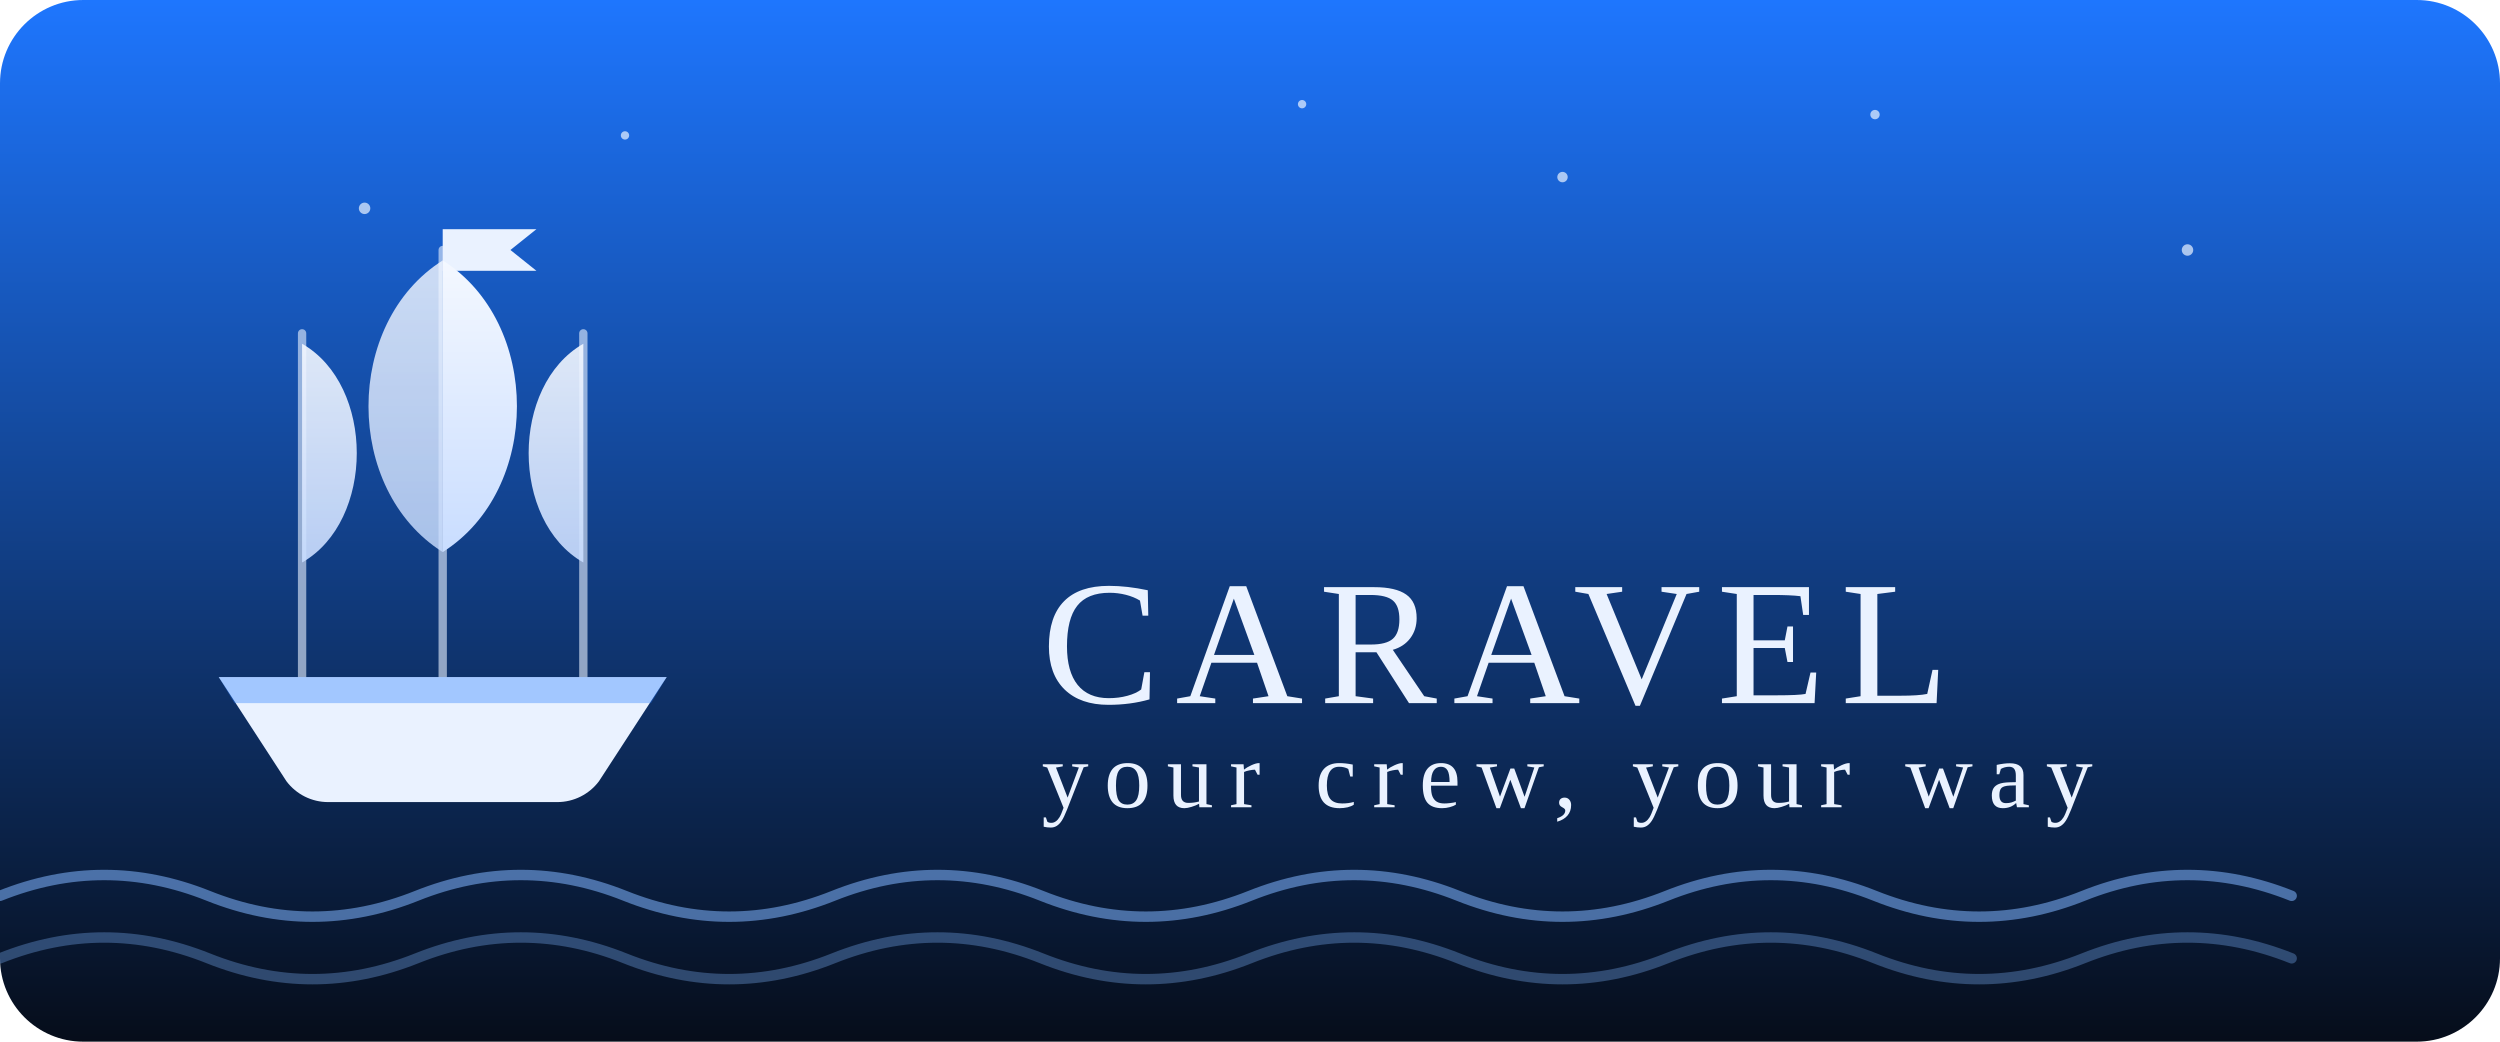
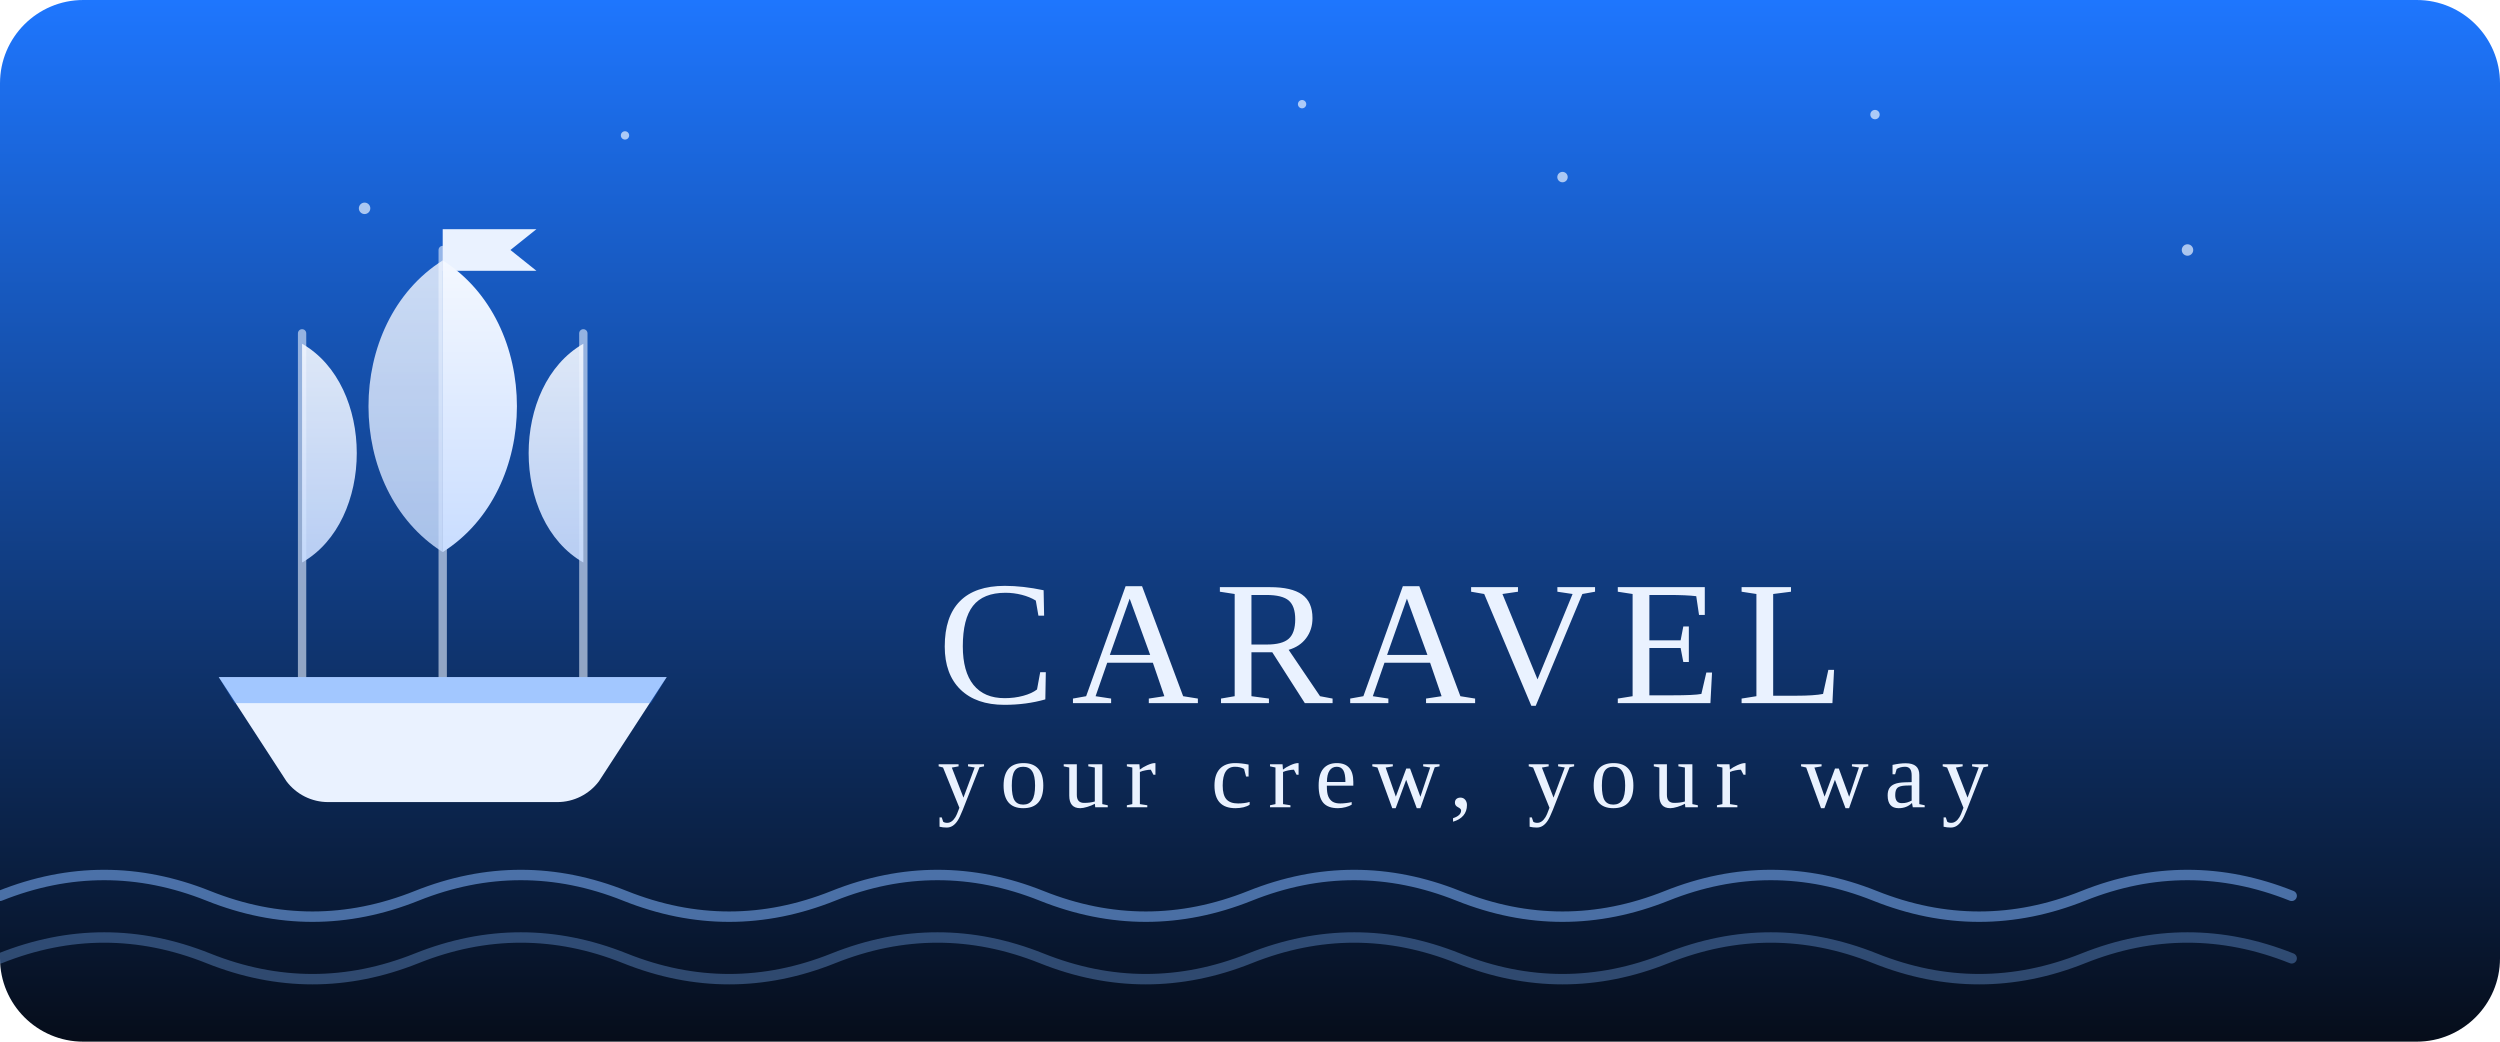
<svg xmlns="http://www.w3.org/2000/svg" viewBox="0 0 480 200" width="480" height="200" fill="none" role="img" aria-label="Caravel">
  <defs>
    <linearGradient id="sky" x1="0" y1="0" x2="0" y2="1">
      <stop offset="0" stop-color="#1E76FE" />
      <stop offset="1" stop-color="#060d1a" />
    </linearGradient>
    <linearGradient id="sail" x1="0" y1="0" x2="0" y2="1">
      <stop offset="0" stop-color="#f4f8ff" />
      <stop offset="1" stop-color="#c9ddff" />
    </linearGradient>
  </defs>
  <rect width="480" height="200" rx="16" fill="url(#sky)" />
  <g fill="#eaf2ff" opacity="0.7">
    <circle cx="70" cy="40" r="1.1" />
    <circle cx="120" cy="26" r="0.8" />
    <circle cx="300" cy="34" r="1" />
    <circle cx="360" cy="22" r="0.9" />
    <circle cx="420" cy="48" r="1.1" />
    <circle cx="250" cy="20" r="0.8" />
  </g>
  <g transform="translate(40 40)">
    <path d="M45 8 V96 M18 24 V90 M72 24 V90" stroke="#eaf2ff" stroke-width="1.6" stroke-linecap="round" opacity="0.6" />
    <path d="M45 4 h18 l-5 4 l5 4 h-18 Z" fill="#eaf2ff" />
    <path d="M45 10 C64 22 64 54 45 66 Z" fill="url(#sail)" />
    <path d="M45 10 C26 22 26 54 45 66 Z" fill="url(#sail)" opacity="0.82" />
    <path d="M18 26 C32 34 32 60 18 68 Z" fill="url(#sail)" opacity="0.9" />
    <path d="M72 26 C58 34 58 60 72 68 Z" fill="url(#sail)" opacity="0.9" />
    <path d="M2 90 h86 l-13 20 a10 10 0 0 1 -8 4 H23 a10 10 0 0 1 -8 -4 Z" fill="#eaf2ff" />
    <path d="M2 90 h86 l-3 5 H5 Z" fill="#1E76FE" opacity="0.35" />
  </g>
  <g stroke="#7fb5ff" stroke-width="2" opacity="0.55" fill="none" stroke-linecap="round">
    <path d="M0 172 q20 -8 40 0 t40 0 t40 0 t40 0 t40 0 t40 0 t40 0 t40 0 t40 0 t40 0 t40 0" />
    <path d="M0 184 q20 -8 40 0 t40 0 t40 0 t40 0 t40 0 t40 0 t40 0 t40 0 t40 0 t40 0 t40 0" opacity="0.6" />
  </g>
-   <text x="200" y="135" text-anchor="left" font-family="Georgia, 'Times New Roman', serif" font-size="34" letter-spacing="3" fill="#eaf2ff" font-weight="500">CARAVEL</text>
-   <text x="200" y="155" text-anchor="left" font-family="Georgia, 'Times New Roman', serif" font-size="18" letter-spacing="3" fill="#eaf2ff" font-weight="500">your crew, your way</text>
+   <text x="180" y="135" text-anchor="left" font-family="Georgia, 'Times New Roman', serif" font-size="34" letter-spacing="3" fill="#eaf2ff" font-weight="500">CARAVEL</text>
+   <text x="180" y="155" text-anchor="left" font-family="Georgia, 'Times New Roman', serif" font-size="18" letter-spacing="3" fill="#eaf2ff" font-weight="500">your crew, your way</text>
</svg>
